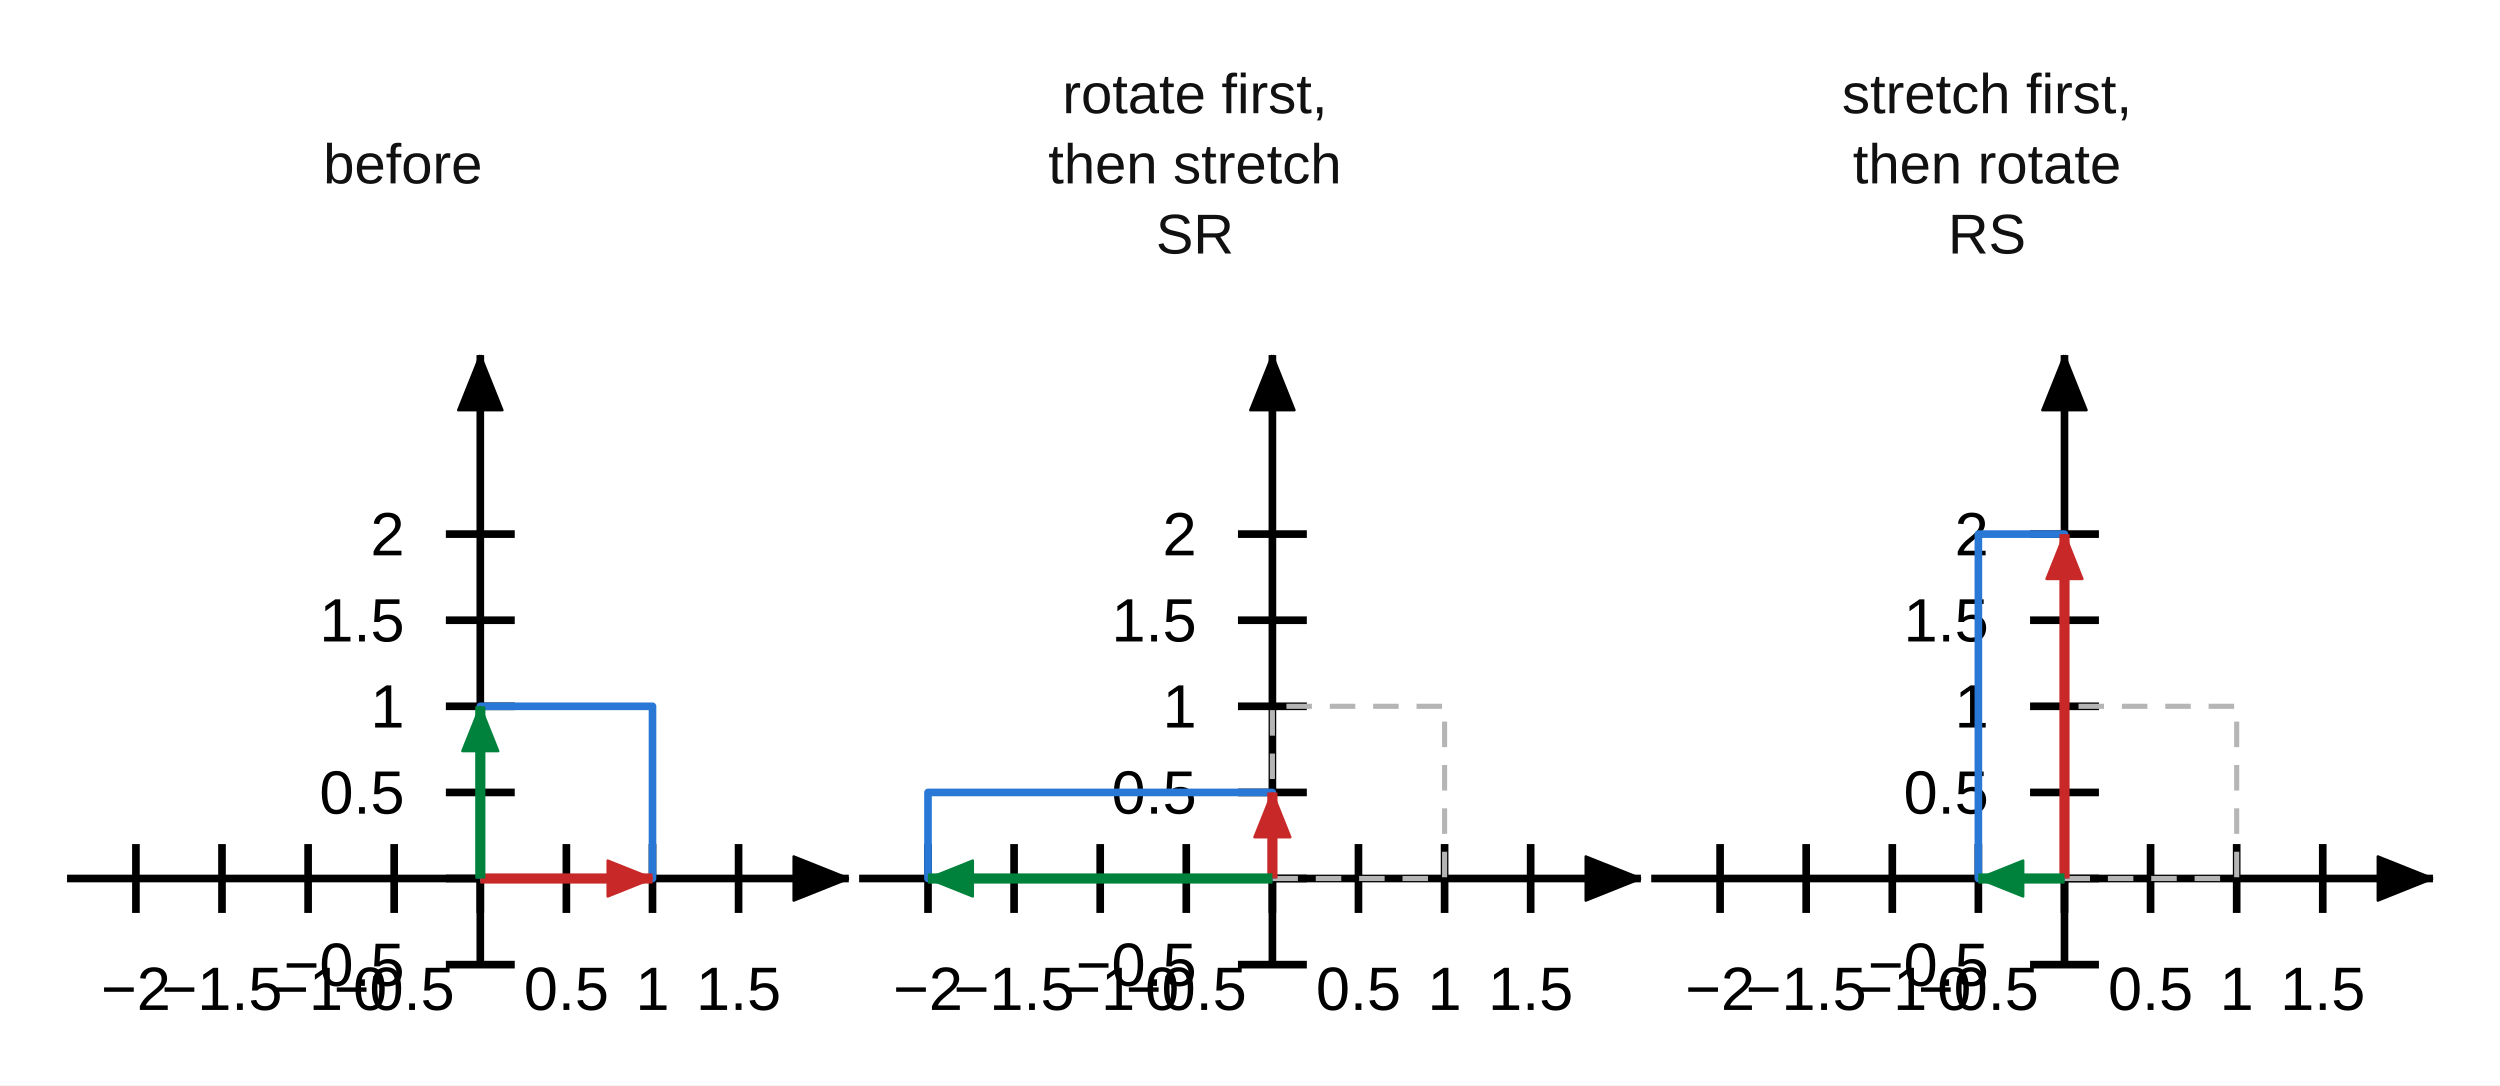
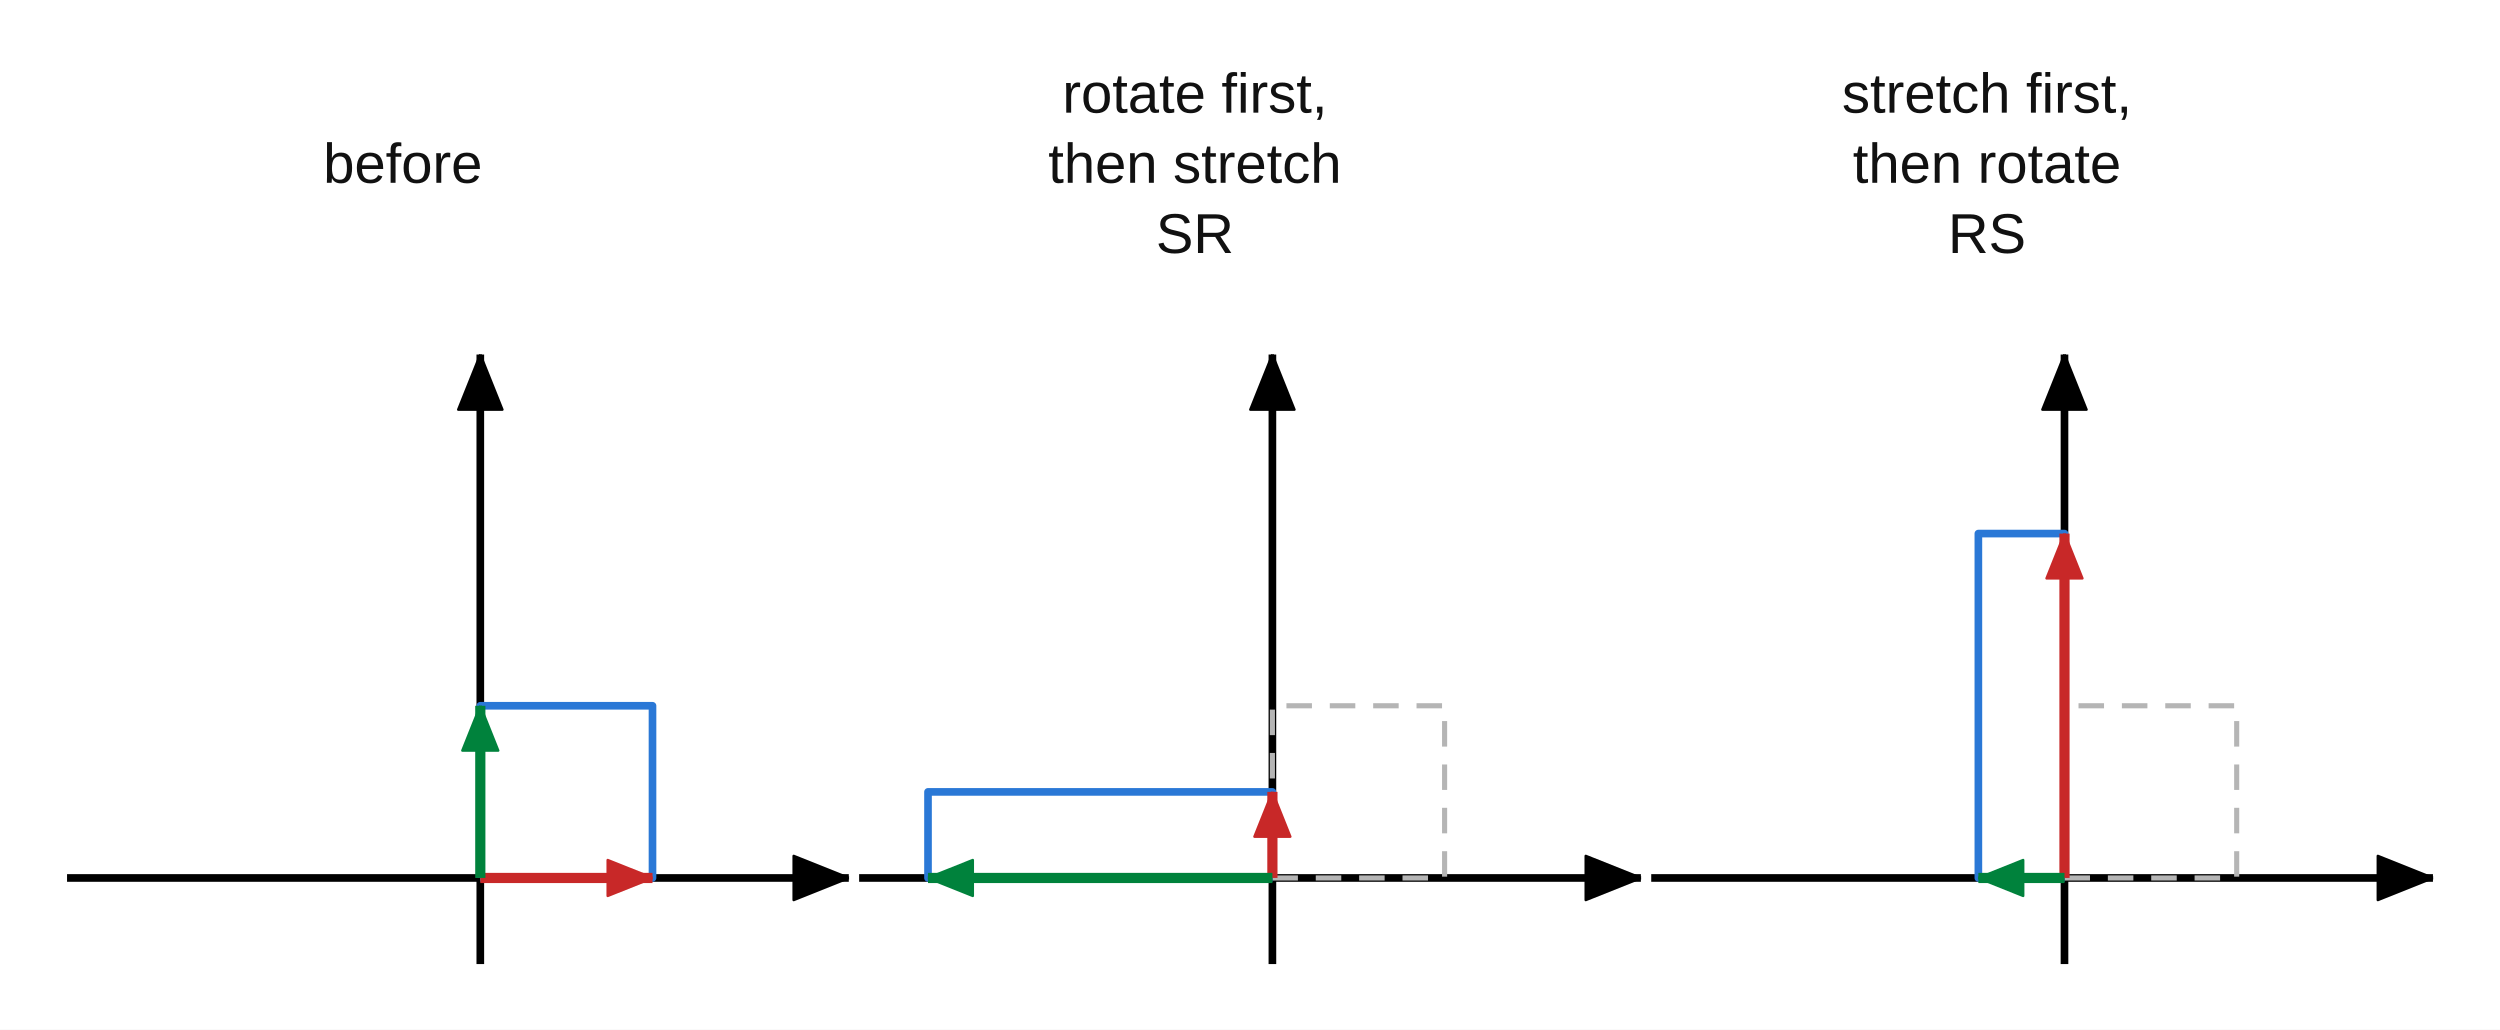
- <svg xmlns="http://www.w3.org/2000/svg" width="539" height="234" viewBox="491.6 313.745 980 425.454">
-   <rect x="491.6" y="313.745" width="980" height="425.454" fill="#ffffff" />
+ <svg xmlns="http://www.w3.org/2000/svg" width="539" height="222" viewBox="491.6 313.959 980 403.636">
+   <rect x="491.6" y="313.959" width="980" height="403.636" fill="#ffffff" />
  <path d="M517.88 658.12C620.03 658.12 722.18 658.12 824.33 658.12" fill="none" stroke="#000000" stroke-width="3" stroke-linejoin="round" stroke-linecap="butt" />
  <path d="M679.88 691.88C679.88 612.23 679.88 532.58 679.88 452.93" fill="none" stroke="#000000" stroke-width="3" stroke-linejoin="round" stroke-linecap="butt" />
  <path d="M824.33 658.12C817.12 655.25 809.93 652.37 802.73 649.49C802.73 655.25 802.73 661 802.73 666.76C809.93 663.88 817.12 661 824.33 658.12" fill="#000000" stroke="#000000" stroke-width="1" stroke-linejoin="round" stroke-linecap="butt" />
  <path d="M679.88 452.93C677 460.12 674.12 467.32 671.24 474.52C677 474.52 682.76 474.52 688.52 474.52C685.63 467.32 682.76 460.12 679.88 452.93" fill="#000000" stroke="#000000" stroke-width="1" stroke-linejoin="round" stroke-linecap="butt" />
-   <path d="M544.88 671.62C544.88 662.62 544.88 653.62 544.88 644.62" fill="none" stroke="#000000" stroke-width="3" stroke-linejoin="round" stroke-linecap="butt" />
-   <path d="M578.62 671.62C578.62 662.62 578.62 653.62 578.62 644.62" fill="none" stroke="#000000" stroke-width="3" stroke-linejoin="round" stroke-linecap="butt" />
-   <path d="M612.38 671.62C612.38 662.62 612.38 653.62 612.38 644.62" fill="none" stroke="#000000" stroke-width="3" stroke-linejoin="round" stroke-linecap="butt" />
-   <path d="M646.12 671.62C646.12 662.62 646.12 653.62 646.12 644.62" fill="none" stroke="#000000" stroke-width="3" stroke-linejoin="round" stroke-linecap="butt" />
-   <path d="M679.88 671.62C679.88 662.62 679.88 653.62 679.88 644.62" fill="none" stroke="#000000" stroke-width="3" stroke-linejoin="round" stroke-linecap="butt" />
-   <path d="M713.62 671.62C713.62 662.62 713.62 653.62 713.62 644.62" fill="none" stroke="#000000" stroke-width="3" stroke-linejoin="round" stroke-linecap="butt" />
-   <path d="M747.38 671.62C747.38 662.62 747.38 653.62 747.38 644.62" fill="none" stroke="#000000" stroke-width="3" stroke-linejoin="round" stroke-linecap="butt" />
-   <path d="M781.12 671.62C781.12 662.62 781.12 653.62 781.12 644.62" fill="none" stroke="#000000" stroke-width="3" stroke-linejoin="round" stroke-linecap="butt" />
-   <path d="M666.38 691.88C675.38 691.88 684.38 691.88 693.38 691.88" fill="none" stroke="#000000" stroke-width="3" stroke-linejoin="round" stroke-linecap="butt" />
-   <path d="M666.38 658.12C675.38 658.12 684.38 658.12 693.38 658.12" fill="none" stroke="#000000" stroke-width="3" stroke-linejoin="round" stroke-linecap="butt" />
-   <path d="M666.38 624.38C675.38 624.38 684.38 624.38 693.38 624.38" fill="none" stroke="#000000" stroke-width="3" stroke-linejoin="round" stroke-linecap="butt" />
-   <path d="M666.38 590.62C675.38 590.62 684.38 590.62 693.38 590.62" fill="none" stroke="#000000" stroke-width="3" stroke-linejoin="round" stroke-linecap="butt" />
-   <path d="M666.38 556.88C675.38 556.88 684.38 556.88 693.38 556.88" fill="none" stroke="#000000" stroke-width="3" stroke-linejoin="round" stroke-linecap="butt" />
-   <path d="M666.38 523.12C675.38 523.12 684.38 523.12 693.38 523.12" fill="none" stroke="#000000" stroke-width="3" stroke-linejoin="round" stroke-linecap="butt" />
-   <text x="544.88" y="701.33" font-size="24" font-family="Arial, Helvetica, 'Liberation Sans', 'Nimbus Sans', 'Noto Sans CJK SC', 'Microsoft YaHei', 'PingFang SC', sans-serif" fill="#000000" text-anchor="middle" dominant-baseline="central">−2</text>
-   <text x="578.62" y="701.33" font-size="24" font-family="Arial, Helvetica, 'Liberation Sans', 'Nimbus Sans', 'Noto Sans CJK SC', 'Microsoft YaHei', 'PingFang SC', sans-serif" fill="#000000" text-anchor="middle" dominant-baseline="central">−1.5</text>
-   <text x="612.38" y="701.33" font-size="24" font-family="Arial, Helvetica, 'Liberation Sans', 'Nimbus Sans', 'Noto Sans CJK SC', 'Microsoft YaHei', 'PingFang SC', sans-serif" fill="#000000" text-anchor="middle" dominant-baseline="central">−1</text>
-   <text x="646.12" y="701.33" font-size="24" font-family="Arial, Helvetica, 'Liberation Sans', 'Nimbus Sans', 'Noto Sans CJK SC', 'Microsoft YaHei', 'PingFang SC', sans-serif" fill="#000000" text-anchor="middle" dominant-baseline="central">−0.5</text>
-   <text x="713.62" y="701.33" font-size="24" font-family="Arial, Helvetica, 'Liberation Sans', 'Nimbus Sans', 'Noto Sans CJK SC', 'Microsoft YaHei', 'PingFang SC', sans-serif" fill="#000000" text-anchor="middle" dominant-baseline="central">0.5</text>
-   <text x="747.38" y="701.33" font-size="24" font-family="Arial, Helvetica, 'Liberation Sans', 'Nimbus Sans', 'Noto Sans CJK SC', 'Microsoft YaHei', 'PingFang SC', sans-serif" fill="#000000" text-anchor="middle" dominant-baseline="central">1</text>
-   <text x="781.12" y="701.33" font-size="24" font-family="Arial, Helvetica, 'Liberation Sans', 'Nimbus Sans', 'Noto Sans CJK SC', 'Microsoft YaHei', 'PingFang SC', sans-serif" fill="#000000" text-anchor="middle" dominant-baseline="central">1.5</text>
-   <text x="650.17" y="691.88" font-size="24" font-family="Arial, Helvetica, 'Liberation Sans', 'Nimbus Sans', 'Noto Sans CJK SC', 'Microsoft YaHei', 'PingFang SC', sans-serif" fill="#000000" text-anchor="end" dominant-baseline="central">−0.5</text>
-   <text x="650.17" y="624.38" font-size="24" font-family="Arial, Helvetica, 'Liberation Sans', 'Nimbus Sans', 'Noto Sans CJK SC', 'Microsoft YaHei', 'PingFang SC', sans-serif" fill="#000000" text-anchor="end" dominant-baseline="central">0.5</text>
-   <text x="650.17" y="590.62" font-size="24" font-family="Arial, Helvetica, 'Liberation Sans', 'Nimbus Sans', 'Noto Sans CJK SC', 'Microsoft YaHei', 'PingFang SC', sans-serif" fill="#000000" text-anchor="end" dominant-baseline="central">1</text>
-   <text x="650.17" y="556.88" font-size="24" font-family="Arial, Helvetica, 'Liberation Sans', 'Nimbus Sans', 'Noto Sans CJK SC', 'Microsoft YaHei', 'PingFang SC', sans-serif" fill="#000000" text-anchor="end" dominant-baseline="central">1.5</text>
-   <text x="650.17" y="523.12" font-size="24" font-family="Arial, Helvetica, 'Liberation Sans', 'Nimbus Sans', 'Noto Sans CJK SC', 'Microsoft YaHei', 'PingFang SC', sans-serif" fill="#000000" text-anchor="end" dominant-baseline="central">2</text>
-   <text x="636.68" y="701.33" font-size="24" font-family="Arial, Helvetica, 'Liberation Sans', 'Nimbus Sans', 'Noto Sans CJK SC', 'Microsoft YaHei', 'PingFang SC', sans-serif" fill="#000000" text-anchor="middle" dominant-baseline="central">0</text>
  <path d="M679.88 658.12C702.38 658.12 724.88 658.12 747.38 658.12C747.38 635.62 747.38 613.12 747.38 590.62C724.88 590.62 702.38 590.62 679.88 590.62C679.88 613.12 679.88 635.62 679.88 658.12" fill="none" stroke="#b5b5b5" stroke-width="2" stroke-dasharray="10 7" stroke-linejoin="round" stroke-linecap="butt" />
  <path d="M679.88 658.12C702.38 658.12 724.88 658.12 747.38 658.12C747.38 635.62 747.38 613.12 747.38 590.62C724.88 590.62 702.38 590.62 679.88 590.62C679.88 613.12 679.88 635.62 679.88 658.12" fill="none" stroke="#2a78d6" stroke-width="3" stroke-linejoin="round" stroke-linecap="butt" />
  <path d="M679.88 658.12C702.38 658.12 724.88 658.12 747.38 658.12" fill="none" stroke="#c82828" stroke-width="4" stroke-linejoin="round" stroke-linecap="butt" />
  <path d="M747.38 658.12C741.53 655.78 735.68 653.44 729.83 651.11C729.83 655.78 729.83 660.47 729.83 665.14C735.68 662.81 741.53 660.47 747.38 658.12" fill="#c82828" stroke="#c82828" stroke-width="1" stroke-linejoin="round" stroke-linecap="butt" />
  <path d="M679.88 658.12C679.88 635.62 679.88 613.12 679.88 590.62" fill="none" stroke="#00823c" stroke-width="4" stroke-linejoin="round" stroke-linecap="butt" />
  <path d="M679.88 590.62C677.54 596.48 675.2 602.33 672.86 608.17C677.54 608.17 682.22 608.17 686.89 608.17C684.56 602.33 682.22 596.48 679.88 590.62" fill="#00823c" stroke="#00823c" stroke-width="1" stroke-linejoin="round" stroke-linecap="butt" />
  <text x="649.5" y="378" font-size="22" font-family="Arial, Helvetica, 'Liberation Sans', 'Nimbus Sans', 'Noto Sans CJK SC', 'Microsoft YaHei', 'PingFang SC', sans-serif" fill="#111111" text-anchor="middle" dominant-baseline="central">before</text>
  <path d="M828.38 658.12C930.52 658.12 1032.67 658.12 1134.83 658.12" fill="none" stroke="#000000" stroke-width="3" stroke-linejoin="round" stroke-linecap="butt" />
  <path d="M990.38 691.88C990.38 612.23 990.38 532.58 990.38 452.93" fill="none" stroke="#000000" stroke-width="3" stroke-linejoin="round" stroke-linecap="butt" />
  <path d="M1134.83 658.12C1127.62 655.25 1120.42 652.37 1113.22 649.49C1113.22 655.25 1113.22 661 1113.22 666.76C1120.42 663.88 1127.62 661 1134.83 658.12" fill="#000000" stroke="#000000" stroke-width="1" stroke-linejoin="round" stroke-linecap="butt" />
  <path d="M990.38 452.93C987.5 460.12 984.62 467.32 981.74 474.52C987.5 474.52 993.25 474.52 999.01 474.52C996.13 467.32 993.25 460.12 990.38 452.93" fill="#000000" stroke="#000000" stroke-width="1" stroke-linejoin="round" stroke-linecap="butt" />
-   <path d="M855.38 671.62C855.38 662.62 855.38 653.62 855.38 644.62" fill="none" stroke="#000000" stroke-width="3" stroke-linejoin="round" stroke-linecap="butt" />
-   <path d="M889.12 671.62C889.12 662.62 889.12 653.62 889.12 644.62" fill="none" stroke="#000000" stroke-width="3" stroke-linejoin="round" stroke-linecap="butt" />
-   <path d="M922.88 671.62C922.88 662.62 922.88 653.62 922.88 644.62" fill="none" stroke="#000000" stroke-width="3" stroke-linejoin="round" stroke-linecap="butt" />
-   <path d="M956.62 671.62C956.62 662.62 956.62 653.62 956.62 644.62" fill="none" stroke="#000000" stroke-width="3" stroke-linejoin="round" stroke-linecap="butt" />
-   <path d="M990.38 671.62C990.38 662.62 990.38 653.62 990.38 644.62" fill="none" stroke="#000000" stroke-width="3" stroke-linejoin="round" stroke-linecap="butt" />
-   <path d="M1024.12 671.62C1024.12 662.62 1024.12 653.62 1024.12 644.62" fill="none" stroke="#000000" stroke-width="3" stroke-linejoin="round" stroke-linecap="butt" />
-   <path d="M1057.88 671.62C1057.88 662.62 1057.88 653.62 1057.88 644.62" fill="none" stroke="#000000" stroke-width="3" stroke-linejoin="round" stroke-linecap="butt" />
-   <path d="M1091.62 671.62C1091.62 662.62 1091.62 653.62 1091.62 644.62" fill="none" stroke="#000000" stroke-width="3" stroke-linejoin="round" stroke-linecap="butt" />
-   <path d="M976.88 691.88C985.88 691.88 994.88 691.88 1003.88 691.88" fill="none" stroke="#000000" stroke-width="3" stroke-linejoin="round" stroke-linecap="butt" />
-   <path d="M976.88 658.12C985.88 658.12 994.88 658.12 1003.88 658.12" fill="none" stroke="#000000" stroke-width="3" stroke-linejoin="round" stroke-linecap="butt" />
-   <path d="M976.88 624.38C985.88 624.38 994.88 624.38 1003.88 624.38" fill="none" stroke="#000000" stroke-width="3" stroke-linejoin="round" stroke-linecap="butt" />
-   <path d="M976.88 590.62C985.88 590.62 994.88 590.62 1003.88 590.62" fill="none" stroke="#000000" stroke-width="3" stroke-linejoin="round" stroke-linecap="butt" />
-   <path d="M976.88 556.88C985.88 556.88 994.88 556.88 1003.88 556.88" fill="none" stroke="#000000" stroke-width="3" stroke-linejoin="round" stroke-linecap="butt" />
-   <path d="M976.88 523.12C985.88 523.12 994.88 523.12 1003.88 523.12" fill="none" stroke="#000000" stroke-width="3" stroke-linejoin="round" stroke-linecap="butt" />
-   <text x="855.38" y="701.33" font-size="24" font-family="Arial, Helvetica, 'Liberation Sans', 'Nimbus Sans', 'Noto Sans CJK SC', 'Microsoft YaHei', 'PingFang SC', sans-serif" fill="#000000" text-anchor="middle" dominant-baseline="central">−2</text>
-   <text x="889.12" y="701.33" font-size="24" font-family="Arial, Helvetica, 'Liberation Sans', 'Nimbus Sans', 'Noto Sans CJK SC', 'Microsoft YaHei', 'PingFang SC', sans-serif" fill="#000000" text-anchor="middle" dominant-baseline="central">−1.5</text>
-   <text x="922.88" y="701.33" font-size="24" font-family="Arial, Helvetica, 'Liberation Sans', 'Nimbus Sans', 'Noto Sans CJK SC', 'Microsoft YaHei', 'PingFang SC', sans-serif" fill="#000000" text-anchor="middle" dominant-baseline="central">−1</text>
-   <text x="956.62" y="701.33" font-size="24" font-family="Arial, Helvetica, 'Liberation Sans', 'Nimbus Sans', 'Noto Sans CJK SC', 'Microsoft YaHei', 'PingFang SC', sans-serif" fill="#000000" text-anchor="middle" dominant-baseline="central">−0.5</text>
-   <text x="1024.12" y="701.33" font-size="24" font-family="Arial, Helvetica, 'Liberation Sans', 'Nimbus Sans', 'Noto Sans CJK SC', 'Microsoft YaHei', 'PingFang SC', sans-serif" fill="#000000" text-anchor="middle" dominant-baseline="central">0.5</text>
-   <text x="1057.88" y="701.33" font-size="24" font-family="Arial, Helvetica, 'Liberation Sans', 'Nimbus Sans', 'Noto Sans CJK SC', 'Microsoft YaHei', 'PingFang SC', sans-serif" fill="#000000" text-anchor="middle" dominant-baseline="central">1</text>
-   <text x="1091.62" y="701.33" font-size="24" font-family="Arial, Helvetica, 'Liberation Sans', 'Nimbus Sans', 'Noto Sans CJK SC', 'Microsoft YaHei', 'PingFang SC', sans-serif" fill="#000000" text-anchor="middle" dominant-baseline="central">1.5</text>
-   <text x="960.67" y="691.88" font-size="24" font-family="Arial, Helvetica, 'Liberation Sans', 'Nimbus Sans', 'Noto Sans CJK SC', 'Microsoft YaHei', 'PingFang SC', sans-serif" fill="#000000" text-anchor="end" dominant-baseline="central">−0.5</text>
-   <text x="960.67" y="624.38" font-size="24" font-family="Arial, Helvetica, 'Liberation Sans', 'Nimbus Sans', 'Noto Sans CJK SC', 'Microsoft YaHei', 'PingFang SC', sans-serif" fill="#000000" text-anchor="end" dominant-baseline="central">0.5</text>
-   <text x="960.67" y="590.62" font-size="24" font-family="Arial, Helvetica, 'Liberation Sans', 'Nimbus Sans', 'Noto Sans CJK SC', 'Microsoft YaHei', 'PingFang SC', sans-serif" fill="#000000" text-anchor="end" dominant-baseline="central">1</text>
-   <text x="960.67" y="556.88" font-size="24" font-family="Arial, Helvetica, 'Liberation Sans', 'Nimbus Sans', 'Noto Sans CJK SC', 'Microsoft YaHei', 'PingFang SC', sans-serif" fill="#000000" text-anchor="end" dominant-baseline="central">1.5</text>
-   <text x="960.67" y="523.12" font-size="24" font-family="Arial, Helvetica, 'Liberation Sans', 'Nimbus Sans', 'Noto Sans CJK SC', 'Microsoft YaHei', 'PingFang SC', sans-serif" fill="#000000" text-anchor="end" dominant-baseline="central">2</text>
-   <text x="947.17" y="701.33" font-size="24" font-family="Arial, Helvetica, 'Liberation Sans', 'Nimbus Sans', 'Noto Sans CJK SC', 'Microsoft YaHei', 'PingFang SC', sans-serif" fill="#000000" text-anchor="middle" dominant-baseline="central">0</text>
  <path d="M990.38 658.12C1012.88 658.12 1035.38 658.12 1057.88 658.12C1057.88 635.62 1057.88 613.12 1057.88 590.62C1035.38 590.62 1012.88 590.62 990.38 590.62C990.38 613.12 990.38 635.62 990.38 658.12" fill="none" stroke="#b5b5b5" stroke-width="2" stroke-dasharray="10 7" stroke-linejoin="round" stroke-linecap="butt" />
  <path d="M990.38 658.12C990.38 646.88 990.38 635.62 990.38 624.38C945.38 624.38 900.38 624.38 855.38 624.38C855.38 635.62 855.38 646.88 855.38 658.12C900.38 658.12 945.38 658.12 990.38 658.12" fill="none" stroke="#2a78d6" stroke-width="3" stroke-linejoin="round" stroke-linecap="butt" />
  <path d="M990.38 658.12C990.38 646.88 990.38 635.62 990.38 624.38" fill="none" stroke="#c82828" stroke-width="4" stroke-linejoin="round" stroke-linecap="butt" />
  <path d="M990.38 624.38C988.03 630.23 985.7 636.08 983.36 641.92C988.03 641.92 992.72 641.92 997.39 641.92C995.05 636.08 992.72 630.23 990.38 624.38" fill="#c82828" stroke="#c82828" stroke-width="1" stroke-linejoin="round" stroke-linecap="butt" />
  <path d="M990.38 658.12C945.38 658.12 900.38 658.12 855.38 658.12" fill="none" stroke="#00823c" stroke-width="4" stroke-linejoin="round" stroke-linecap="butt" />
  <path d="M855.38 658.12C861.23 660.47 867.08 662.81 872.92 665.14C872.92 660.47 872.92 655.78 872.92 651.11C867.08 653.44 861.23 655.78 855.38 658.12" fill="#00823c" stroke="#00823c" stroke-width="1" stroke-linejoin="round" stroke-linecap="butt" />
  <text x="960" y="350.5" font-size="22" font-family="Arial, Helvetica, 'Liberation Sans', 'Nimbus Sans', 'Noto Sans CJK SC', 'Microsoft YaHei', 'PingFang SC', sans-serif" fill="#111111" text-anchor="middle" dominant-baseline="central">rotate first,</text>
  <text x="960" y="378" font-size="22" font-family="Arial, Helvetica, 'Liberation Sans', 'Nimbus Sans', 'Noto Sans CJK SC', 'Microsoft YaHei', 'PingFang SC', sans-serif" fill="#111111" text-anchor="middle" dominant-baseline="central">then stretch</text>
  <text x="960" y="405.5" font-size="22" font-family="Arial, Helvetica, 'Liberation Sans', 'Nimbus Sans', 'Noto Sans CJK SC', 'Microsoft YaHei', 'PingFang SC', sans-serif" fill="#111111" text-anchor="middle" dominant-baseline="central">SR</text>
  <path d="M1138.88 658.12C1241.03 658.12 1343.17 658.12 1445.32 658.12" fill="none" stroke="#000000" stroke-width="3" stroke-linejoin="round" stroke-linecap="butt" />
  <path d="M1300.88 691.88C1300.88 612.23 1300.88 532.58 1300.88 452.93" fill="none" stroke="#000000" stroke-width="3" stroke-linejoin="round" stroke-linecap="butt" />
  <path d="M1445.32 658.12C1438.12 655.25 1430.92 652.37 1423.72 649.49C1423.72 655.25 1423.72 661 1423.72 666.76C1430.92 663.88 1438.12 661 1445.32 658.12" fill="#000000" stroke="#000000" stroke-width="1" stroke-linejoin="round" stroke-linecap="butt" />
  <path d="M1300.88 452.93C1297.99 460.12 1295.12 467.32 1292.23 474.52C1297.99 474.52 1303.75 474.52 1309.51 474.52C1306.63 467.32 1303.75 460.12 1300.88 452.93" fill="#000000" stroke="#000000" stroke-width="1" stroke-linejoin="round" stroke-linecap="butt" />
-   <path d="M1165.88 671.62C1165.88 662.62 1165.88 653.62 1165.88 644.62" fill="none" stroke="#000000" stroke-width="3" stroke-linejoin="round" stroke-linecap="butt" />
-   <path d="M1199.62 671.62C1199.62 662.62 1199.62 653.62 1199.62 644.62" fill="none" stroke="#000000" stroke-width="3" stroke-linejoin="round" stroke-linecap="butt" />
-   <path d="M1233.38 671.62C1233.38 662.62 1233.38 653.62 1233.38 644.62" fill="none" stroke="#000000" stroke-width="3" stroke-linejoin="round" stroke-linecap="butt" />
-   <path d="M1267.12 671.62C1267.12 662.62 1267.12 653.62 1267.12 644.62" fill="none" stroke="#000000" stroke-width="3" stroke-linejoin="round" stroke-linecap="butt" />
-   <path d="M1300.88 671.62C1300.88 662.62 1300.88 653.62 1300.88 644.62" fill="none" stroke="#000000" stroke-width="3" stroke-linejoin="round" stroke-linecap="butt" />
-   <path d="M1334.62 671.62C1334.62 662.62 1334.62 653.62 1334.62 644.62" fill="none" stroke="#000000" stroke-width="3" stroke-linejoin="round" stroke-linecap="butt" />
-   <path d="M1368.38 671.62C1368.38 662.62 1368.38 653.62 1368.38 644.62" fill="none" stroke="#000000" stroke-width="3" stroke-linejoin="round" stroke-linecap="butt" />
-   <path d="M1402.12 671.62C1402.12 662.62 1402.12 653.62 1402.12 644.62" fill="none" stroke="#000000" stroke-width="3" stroke-linejoin="round" stroke-linecap="butt" />
-   <path d="M1287.38 691.88C1296.38 691.88 1305.38 691.88 1314.38 691.88" fill="none" stroke="#000000" stroke-width="3" stroke-linejoin="round" stroke-linecap="butt" />
-   <path d="M1287.38 658.12C1296.38 658.12 1305.38 658.12 1314.38 658.12" fill="none" stroke="#000000" stroke-width="3" stroke-linejoin="round" stroke-linecap="butt" />
-   <path d="M1287.38 624.38C1296.38 624.38 1305.38 624.38 1314.38 624.38" fill="none" stroke="#000000" stroke-width="3" stroke-linejoin="round" stroke-linecap="butt" />
-   <path d="M1287.38 590.62C1296.38 590.62 1305.38 590.62 1314.38 590.62" fill="none" stroke="#000000" stroke-width="3" stroke-linejoin="round" stroke-linecap="butt" />
-   <path d="M1287.38 556.88C1296.38 556.88 1305.38 556.88 1314.38 556.88" fill="none" stroke="#000000" stroke-width="3" stroke-linejoin="round" stroke-linecap="butt" />
-   <path d="M1287.38 523.12C1296.38 523.12 1305.38 523.12 1314.38 523.12" fill="none" stroke="#000000" stroke-width="3" stroke-linejoin="round" stroke-linecap="butt" />
-   <text x="1165.88" y="701.33" font-size="24" font-family="Arial, Helvetica, 'Liberation Sans', 'Nimbus Sans', 'Noto Sans CJK SC', 'Microsoft YaHei', 'PingFang SC', sans-serif" fill="#000000" text-anchor="middle" dominant-baseline="central">−2</text>
-   <text x="1199.62" y="701.33" font-size="24" font-family="Arial, Helvetica, 'Liberation Sans', 'Nimbus Sans', 'Noto Sans CJK SC', 'Microsoft YaHei', 'PingFang SC', sans-serif" fill="#000000" text-anchor="middle" dominant-baseline="central">−1.5</text>
-   <text x="1233.38" y="701.33" font-size="24" font-family="Arial, Helvetica, 'Liberation Sans', 'Nimbus Sans', 'Noto Sans CJK SC', 'Microsoft YaHei', 'PingFang SC', sans-serif" fill="#000000" text-anchor="middle" dominant-baseline="central">−1</text>
-   <text x="1267.12" y="701.33" font-size="24" font-family="Arial, Helvetica, 'Liberation Sans', 'Nimbus Sans', 'Noto Sans CJK SC', 'Microsoft YaHei', 'PingFang SC', sans-serif" fill="#000000" text-anchor="middle" dominant-baseline="central">−0.5</text>
-   <text x="1334.62" y="701.33" font-size="24" font-family="Arial, Helvetica, 'Liberation Sans', 'Nimbus Sans', 'Noto Sans CJK SC', 'Microsoft YaHei', 'PingFang SC', sans-serif" fill="#000000" text-anchor="middle" dominant-baseline="central">0.5</text>
-   <text x="1368.38" y="701.33" font-size="24" font-family="Arial, Helvetica, 'Liberation Sans', 'Nimbus Sans', 'Noto Sans CJK SC', 'Microsoft YaHei', 'PingFang SC', sans-serif" fill="#000000" text-anchor="middle" dominant-baseline="central">1</text>
-   <text x="1402.12" y="701.33" font-size="24" font-family="Arial, Helvetica, 'Liberation Sans', 'Nimbus Sans', 'Noto Sans CJK SC', 'Microsoft YaHei', 'PingFang SC', sans-serif" fill="#000000" text-anchor="middle" dominant-baseline="central">1.5</text>
-   <text x="1271.17" y="691.88" font-size="24" font-family="Arial, Helvetica, 'Liberation Sans', 'Nimbus Sans', 'Noto Sans CJK SC', 'Microsoft YaHei', 'PingFang SC', sans-serif" fill="#000000" text-anchor="end" dominant-baseline="central">−0.5</text>
-   <text x="1271.17" y="624.38" font-size="24" font-family="Arial, Helvetica, 'Liberation Sans', 'Nimbus Sans', 'Noto Sans CJK SC', 'Microsoft YaHei', 'PingFang SC', sans-serif" fill="#000000" text-anchor="end" dominant-baseline="central">0.5</text>
-   <text x="1271.17" y="590.62" font-size="24" font-family="Arial, Helvetica, 'Liberation Sans', 'Nimbus Sans', 'Noto Sans CJK SC', 'Microsoft YaHei', 'PingFang SC', sans-serif" fill="#000000" text-anchor="end" dominant-baseline="central">1</text>
-   <text x="1271.17" y="556.88" font-size="24" font-family="Arial, Helvetica, 'Liberation Sans', 'Nimbus Sans', 'Noto Sans CJK SC', 'Microsoft YaHei', 'PingFang SC', sans-serif" fill="#000000" text-anchor="end" dominant-baseline="central">1.5</text>
-   <text x="1271.17" y="523.12" font-size="24" font-family="Arial, Helvetica, 'Liberation Sans', 'Nimbus Sans', 'Noto Sans CJK SC', 'Microsoft YaHei', 'PingFang SC', sans-serif" fill="#000000" text-anchor="end" dominant-baseline="central">2</text>
-   <text x="1257.67" y="701.33" font-size="24" font-family="Arial, Helvetica, 'Liberation Sans', 'Nimbus Sans', 'Noto Sans CJK SC', 'Microsoft YaHei', 'PingFang SC', sans-serif" fill="#000000" text-anchor="middle" dominant-baseline="central">0</text>
  <path d="M1300.88 658.12C1323.38 658.12 1345.88 658.12 1368.38 658.12C1368.38 635.62 1368.38 613.12 1368.38 590.62C1345.88 590.62 1323.38 590.62 1300.88 590.62C1300.88 613.12 1300.88 635.62 1300.88 658.12" fill="none" stroke="#b5b5b5" stroke-width="2" stroke-dasharray="10 7" stroke-linejoin="round" stroke-linecap="butt" />
  <path d="M1300.88 658.12C1300.88 613.12 1300.88 568.12 1300.88 523.12C1289.62 523.12 1278.38 523.12 1267.12 523.12C1267.12 568.12 1267.12 613.12 1267.12 658.12C1278.38 658.12 1289.62 658.12 1300.88 658.12" fill="none" stroke="#2a78d6" stroke-width="3" stroke-linejoin="round" stroke-linecap="butt" />
  <path d="M1300.88 658.12C1300.88 613.12 1300.88 568.12 1300.88 523.12" fill="none" stroke="#c82828" stroke-width="4" stroke-linejoin="round" stroke-linecap="butt" />
  <path d="M1300.88 523.12C1298.53 528.98 1296.19 534.83 1293.86 540.67C1298.53 540.67 1303.21 540.67 1307.89 540.67C1305.56 534.83 1303.21 528.98 1300.88 523.12" fill="#c82828" stroke="#c82828" stroke-width="1" stroke-linejoin="round" stroke-linecap="butt" />
  <path d="M1300.88 658.12C1289.62 658.12 1278.38 658.12 1267.12 658.12" fill="none" stroke="#00823c" stroke-width="4" stroke-linejoin="round" stroke-linecap="butt" />
  <path d="M1267.12 658.12C1272.97 660.47 1278.82 662.81 1284.67 665.14C1284.67 660.47 1284.67 655.78 1284.67 651.11C1278.82 653.44 1272.97 655.78 1267.12 658.12" fill="#00823c" stroke="#00823c" stroke-width="1" stroke-linejoin="round" stroke-linecap="butt" />
  <text x="1270.5" y="350.5" font-size="22" font-family="Arial, Helvetica, 'Liberation Sans', 'Nimbus Sans', 'Noto Sans CJK SC', 'Microsoft YaHei', 'PingFang SC', sans-serif" fill="#111111" text-anchor="middle" dominant-baseline="central">stretch first,</text>
  <text x="1270.5" y="378" font-size="22" font-family="Arial, Helvetica, 'Liberation Sans', 'Nimbus Sans', 'Noto Sans CJK SC', 'Microsoft YaHei', 'PingFang SC', sans-serif" fill="#111111" text-anchor="middle" dominant-baseline="central">then rotate</text>
  <text x="1270.5" y="405.5" font-size="22" font-family="Arial, Helvetica, 'Liberation Sans', 'Nimbus Sans', 'Noto Sans CJK SC', 'Microsoft YaHei', 'PingFang SC', sans-serif" fill="#111111" text-anchor="middle" dominant-baseline="central">RS</text>
</svg>
